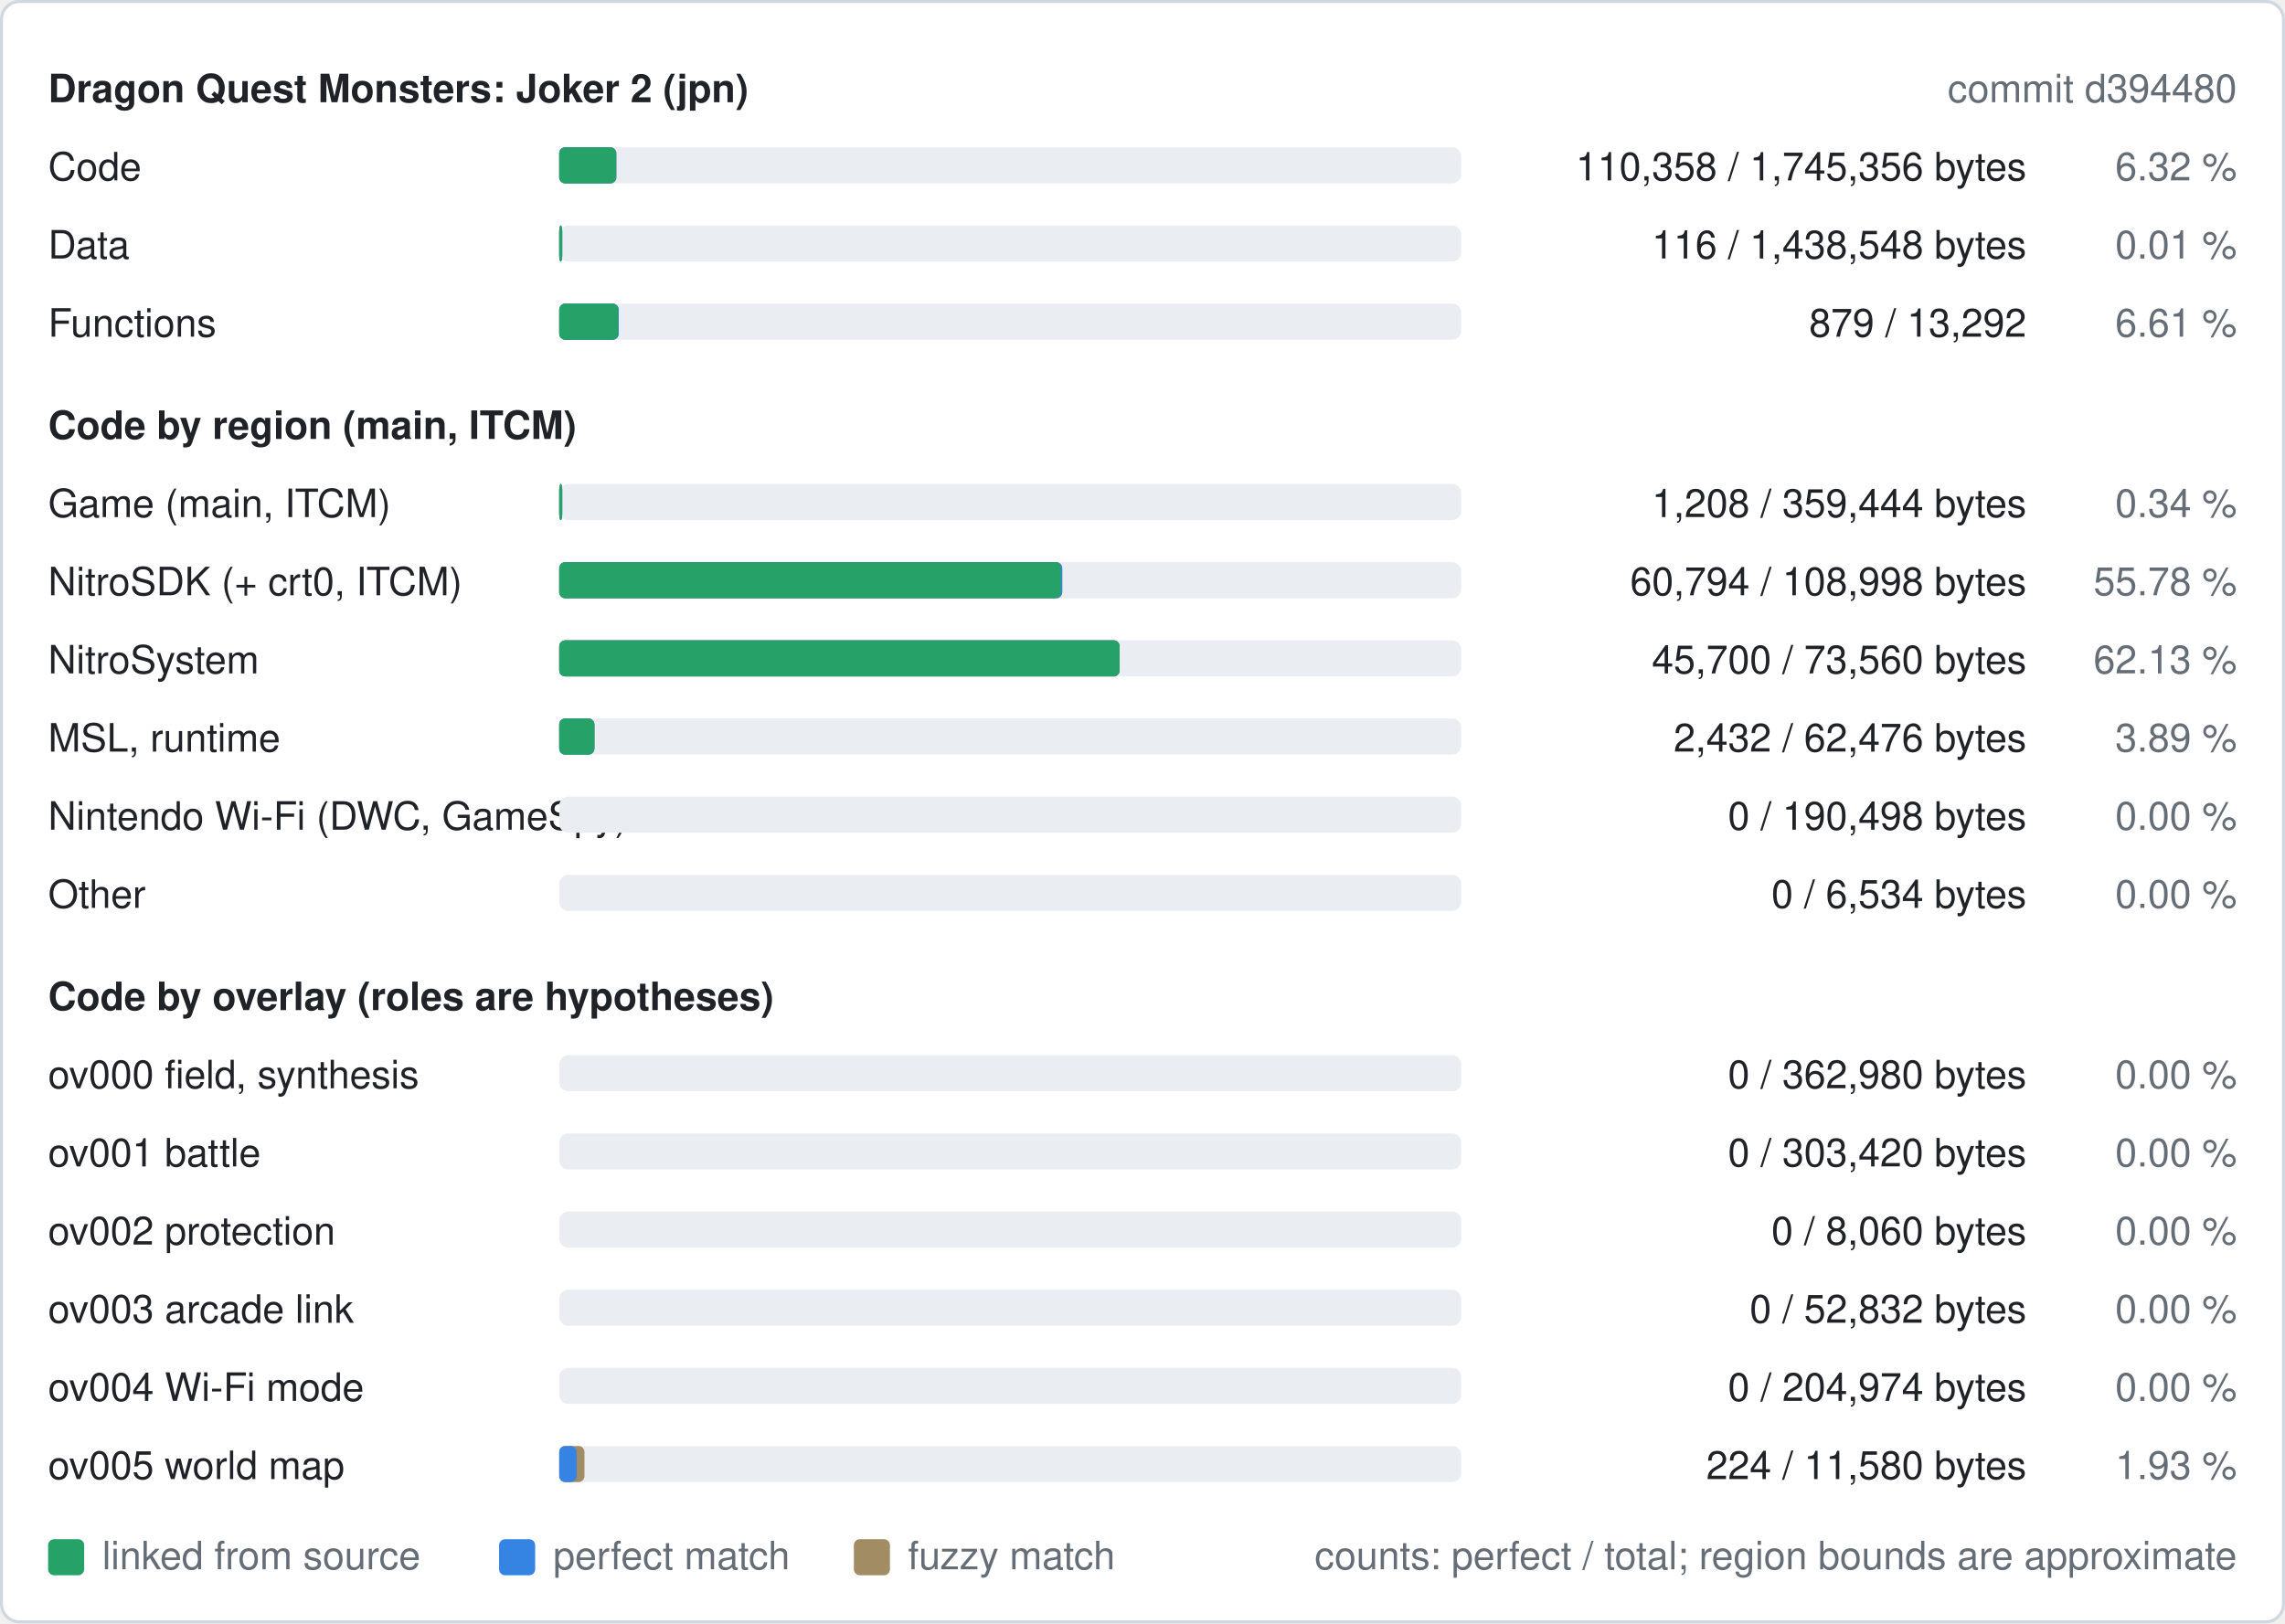
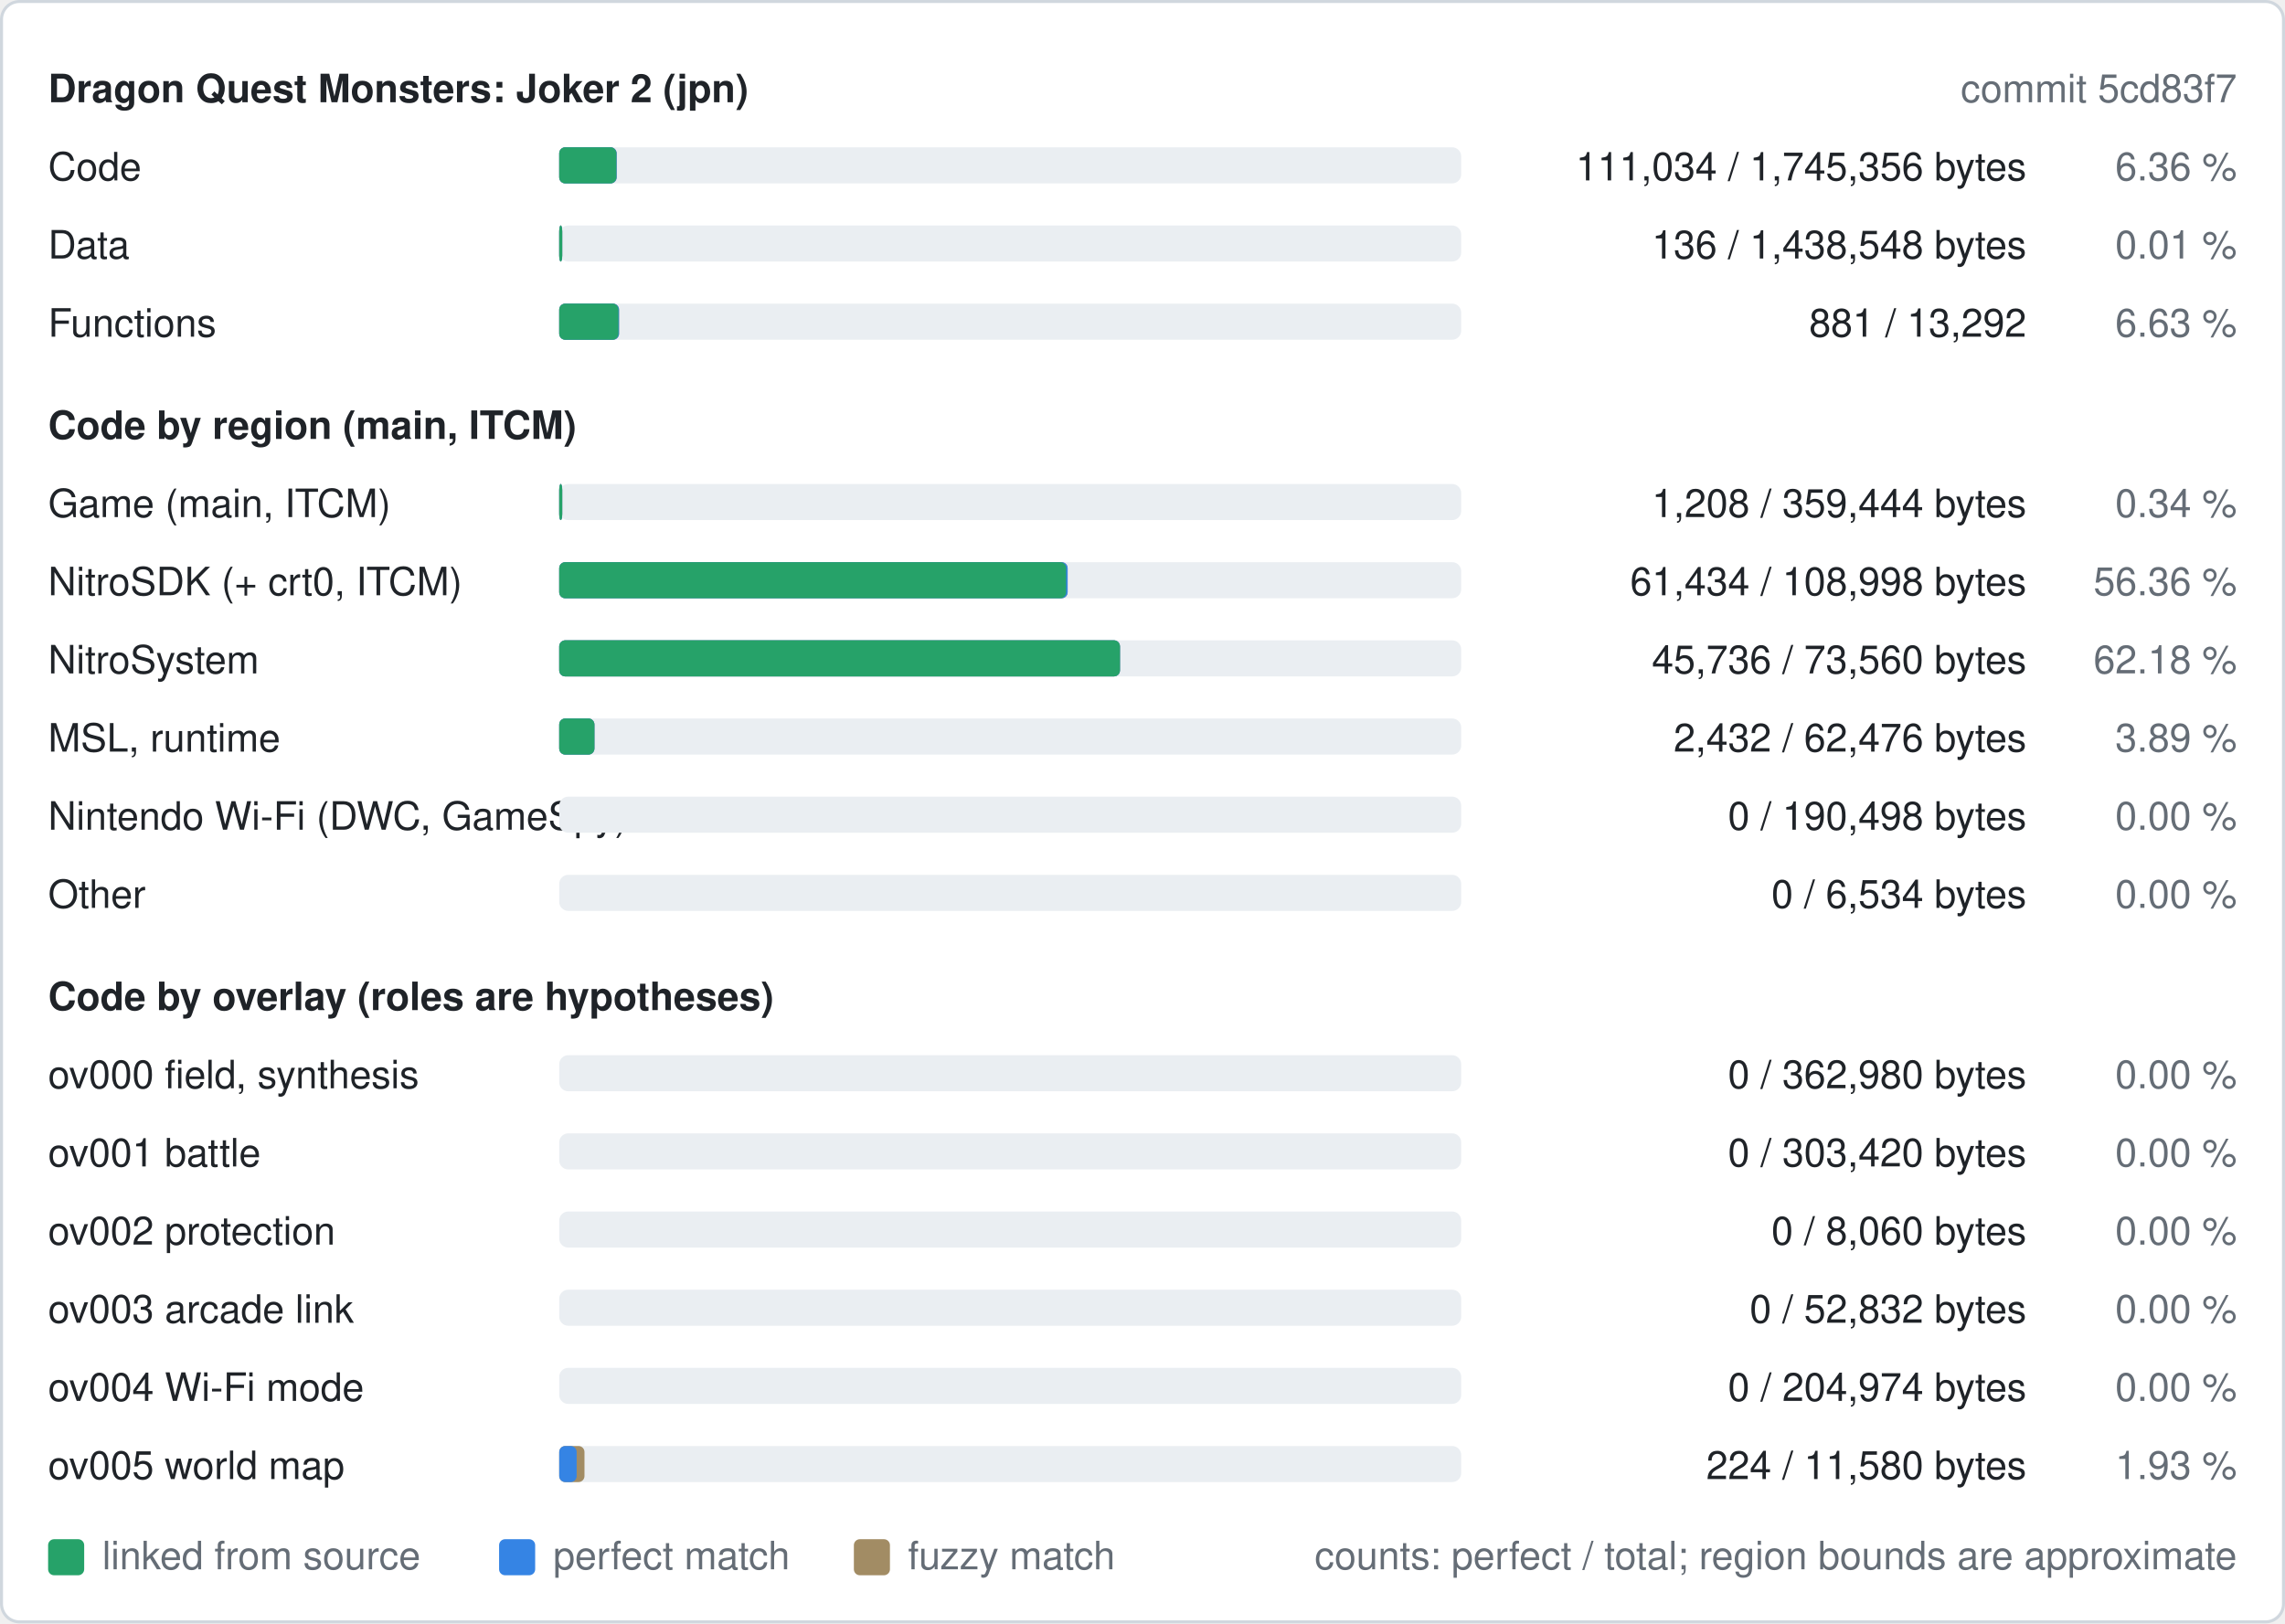
<svg xmlns="http://www.w3.org/2000/svg" width="760" height="540" viewBox="0 0 760 540" role="img" aria-label="Decompilation progress of jpn">
  <style>
text{font-family:-apple-system,BlinkMacSystemFont,"Segoe UI",Helvetica,Arial,sans-serif;font-size:13px}
.b{font-weight:600}
.bg{fill:#ffffff;stroke:#d0d7de}.t{fill:#1f2328}.m{fill:#656d76}.track{fill:#eaeef2}.fuzzy{fill:#a28c64}.perfect{fill:#3584e4}.linked{fill:#26a269}
@media (prefers-color-scheme: dark){.bg{fill:#0d1117;stroke:#30363d}.t{fill:#e6edf3}.m{fill:#8d96a0}.track{fill:#21262d}.fuzzy{fill:#a28c64}.perfect{fill:#3584e4}.linked{fill:#2ec27e}}
</style>
  <rect class="bg" x="0.5" y="0.5" width="759" height="539" rx="6" />
  <text class="t b" x="16" y="34">Dragon Quest Monsters: Joker 2 (jpn)</text>
-   <text class="m" x="744" y="34" text-anchor="end">commit d394480</text>
+   <text class="m" x="744" y="34" text-anchor="end">commit 5cd83f7</text>
  <text class="t" x="16" y="60">Code</text>
  <rect class="track" x="186" y="49" width="300" height="12" rx="3" />
-   <rect class="fuzzy" x="186" y="49" width="19.0" height="12" rx="2" />
-   <rect class="perfect" x="186" y="49" width="19.0" height="12" rx="2" />
-   <rect class="linked" x="186" y="49" width="18.9" height="12" rx="2" />
-   <text class="t" x="674" y="60" text-anchor="end">110,358 / 1,745,356 bytes</text>
-   <text class="m" x="744" y="60" text-anchor="end">6.32 %</text>
+   <rect class="fuzzy" x="186" y="49" width="19.1" height="12" rx="2" />
+   <rect class="perfect" x="186" y="49" width="19.1" height="12" rx="2" />
+   <rect class="linked" x="186" y="49" width="19.0" height="12" rx="2" />
+   <text class="t" x="674" y="60" text-anchor="end">111,034 / 1,745,356 bytes</text>
+   <text class="m" x="744" y="60" text-anchor="end">6.36 %</text>
  <text class="t" x="16" y="86">Data</text>
  <rect class="track" x="186" y="75" width="300" height="12" rx="3" />
  <rect class="fuzzy" x="186" y="75" width="1.0" height="12" rx="2" />
  <rect class="perfect" x="186" y="75" width="1.0" height="12" rx="2" />
  <rect class="linked" x="186" y="75" width="1.0" height="12" rx="2" />
-   <text class="t" x="674" y="86" text-anchor="end">116 / 1,438,548 bytes</text>
+   <text class="t" x="674" y="86" text-anchor="end">136 / 1,438,548 bytes</text>
  <text class="m" x="744" y="86" text-anchor="end">0.01 %</text>
  <text class="t" x="16" y="112">Functions</text>
  <rect class="track" x="186" y="101" width="300" height="12" rx="3" />
-   <rect class="fuzzy" x="186" y="101" width="19.8" height="12" rx="2" />
-   <rect class="perfect" x="186" y="101" width="19.8" height="12" rx="2" />
-   <rect class="linked" x="186" y="101" width="19.6" height="12" rx="2" />
-   <text class="t" x="674" y="112" text-anchor="end">879 / 13,292</text>
-   <text class="m" x="744" y="112" text-anchor="end">6.61 %</text>
+   <rect class="fuzzy" x="186" y="101" width="19.9" height="12" rx="2" />
+   <rect class="perfect" x="186" y="101" width="19.9" height="12" rx="2" />
+   <rect class="linked" x="186" y="101" width="19.7" height="12" rx="2" />
+   <text class="t" x="674" y="112" text-anchor="end">881 / 13,292</text>
+   <text class="m" x="744" y="112" text-anchor="end">6.63 %</text>
  <text class="t b" x="16" y="146">Code by region (main, ITCM)</text>
  <text class="t" x="16" y="172">Game (main, ITCM)</text>
  <rect class="track" x="186" y="161" width="300" height="12" rx="3" />
  <rect class="fuzzy" x="186" y="161" width="1.0" height="12" rx="2" />
  <rect class="perfect" x="186" y="161" width="1.0" height="12" rx="2" />
  <rect class="linked" x="186" y="161" width="1.0" height="12" rx="2" />
  <text class="t" x="674" y="172" text-anchor="end">1,208 / 359,444 bytes</text>
  <text class="m" x="744" y="172" text-anchor="end">0.34 %</text>
  <text class="t" x="16" y="198">NitroSDK (+ crt0, ITCM)</text>
  <rect class="track" x="186" y="187" width="300" height="12" rx="3" />
-   <rect class="fuzzy" x="186" y="187" width="167.3" height="12" rx="2" />
-   <rect class="perfect" x="186" y="187" width="167.3" height="12" rx="2" />
-   <rect class="linked" x="186" y="187" width="166.9" height="12" rx="2" />
-   <text class="t" x="674" y="198" text-anchor="end">60,794 / 108,998 bytes</text>
-   <text class="m" x="744" y="198" text-anchor="end">55.78 %</text>
+   <rect class="fuzzy" x="186" y="187" width="169.1" height="12" rx="2" />
+   <rect class="perfect" x="186" y="187" width="169.1" height="12" rx="2" />
+   <rect class="linked" x="186" y="187" width="168.6" height="12" rx="2" />
+   <text class="t" x="674" y="198" text-anchor="end">61,434 / 108,998 bytes</text>
+   <text class="m" x="744" y="198" text-anchor="end">56.36 %</text>
  <text class="t" x="16" y="224">NitroSystem</text>
  <rect class="track" x="186" y="213" width="300" height="12" rx="3" />
-   <rect class="fuzzy" x="186" y="213" width="186.4" height="12" rx="2" />
-   <rect class="perfect" x="186" y="213" width="186.4" height="12" rx="2" />
-   <rect class="linked" x="186" y="213" width="186.4" height="12" rx="2" />
-   <text class="t" x="674" y="224" text-anchor="end">45,700 / 73,560 bytes</text>
-   <text class="m" x="744" y="224" text-anchor="end">62.13 %</text>
+   <rect class="fuzzy" x="186" y="213" width="186.5" height="12" rx="2" />
+   <rect class="perfect" x="186" y="213" width="186.5" height="12" rx="2" />
+   <rect class="linked" x="186" y="213" width="186.5" height="12" rx="2" />
+   <text class="t" x="674" y="224" text-anchor="end">45,736 / 73,560 bytes</text>
+   <text class="m" x="744" y="224" text-anchor="end">62.18 %</text>
  <text class="t" x="16" y="250">MSL, runtime</text>
  <rect class="track" x="186" y="239" width="300" height="12" rx="3" />
  <rect class="fuzzy" x="186" y="239" width="11.7" height="12" rx="2" />
  <rect class="perfect" x="186" y="239" width="11.7" height="12" rx="2" />
  <rect class="linked" x="186" y="239" width="11.7" height="12" rx="2" />
  <text class="t" x="674" y="250" text-anchor="end">2,432 / 62,476 bytes</text>
  <text class="m" x="744" y="250" text-anchor="end">3.89 %</text>
  <text class="t" x="16" y="276">Nintendo Wi-Fi (DWC, GameSpy)</text>
  <rect class="track" x="186" y="265" width="300" height="12" rx="3" />
  <text class="t" x="674" y="276" text-anchor="end">0 / 190,498 bytes</text>
  <text class="m" x="744" y="276" text-anchor="end">0.00 %</text>
  <text class="t" x="16" y="302">Other</text>
  <rect class="track" x="186" y="291" width="300" height="12" rx="3" />
  <text class="t" x="674" y="302" text-anchor="end">0 / 6,534 bytes</text>
  <text class="m" x="744" y="302" text-anchor="end">0.00 %</text>
  <text class="t b" x="16" y="336">Code by overlay (roles are hypotheses)</text>
  <text class="t" x="16" y="362">ov000 field, synthesis</text>
  <rect class="track" x="186" y="351" width="300" height="12" rx="3" />
  <text class="t" x="674" y="362" text-anchor="end">0 / 362,980 bytes</text>
  <text class="m" x="744" y="362" text-anchor="end">0.00 %</text>
  <text class="t" x="16" y="388">ov001 battle</text>
  <rect class="track" x="186" y="377" width="300" height="12" rx="3" />
  <text class="t" x="674" y="388" text-anchor="end">0 / 303,420 bytes</text>
  <text class="m" x="744" y="388" text-anchor="end">0.00 %</text>
  <text class="t" x="16" y="414">ov002 protection</text>
  <rect class="track" x="186" y="403" width="300" height="12" rx="3" />
  <text class="t" x="674" y="414" text-anchor="end">0 / 8,060 bytes</text>
  <text class="m" x="744" y="414" text-anchor="end">0.00 %</text>
  <text class="t" x="16" y="440">ov003 arcade link</text>
  <rect class="track" x="186" y="429" width="300" height="12" rx="3" />
  <text class="t" x="674" y="440" text-anchor="end">0 / 52,832 bytes</text>
  <text class="m" x="744" y="440" text-anchor="end">0.00 %</text>
  <text class="t" x="16" y="466">ov004 Wi-Fi mode</text>
  <rect class="track" x="186" y="455" width="300" height="12" rx="3" />
  <text class="t" x="674" y="466" text-anchor="end">0 / 204,974 bytes</text>
  <text class="m" x="744" y="466" text-anchor="end">0.00 %</text>
  <text class="t" x="16" y="492">ov005 world map</text>
  <rect class="track" x="186" y="481" width="300" height="12" rx="3" />
  <rect class="fuzzy" x="186" y="481" width="8.4" height="12" rx="2" />
  <rect class="perfect" x="186" y="481" width="5.8" height="12" rx="2" />
  <text class="t" x="674" y="492" text-anchor="end">224 / 11,580 bytes</text>
  <text class="m" x="744" y="492" text-anchor="end">1.93 %</text>
  <rect class="linked" x="16" y="512" width="12" height="12" rx="2" />
  <text class="m" x="34" y="522">linked from source</text>
  <rect class="perfect" x="166" y="512" width="12" height="12" rx="2" />
  <text class="m" x="184" y="522">perfect match</text>
  <rect class="fuzzy" x="284" y="512" width="12" height="12" rx="2" />
  <text class="m" x="302" y="522">fuzzy match</text>
  <text class="m" x="744" y="522" text-anchor="end">counts: perfect / total; region bounds are approximate</text>
</svg>
